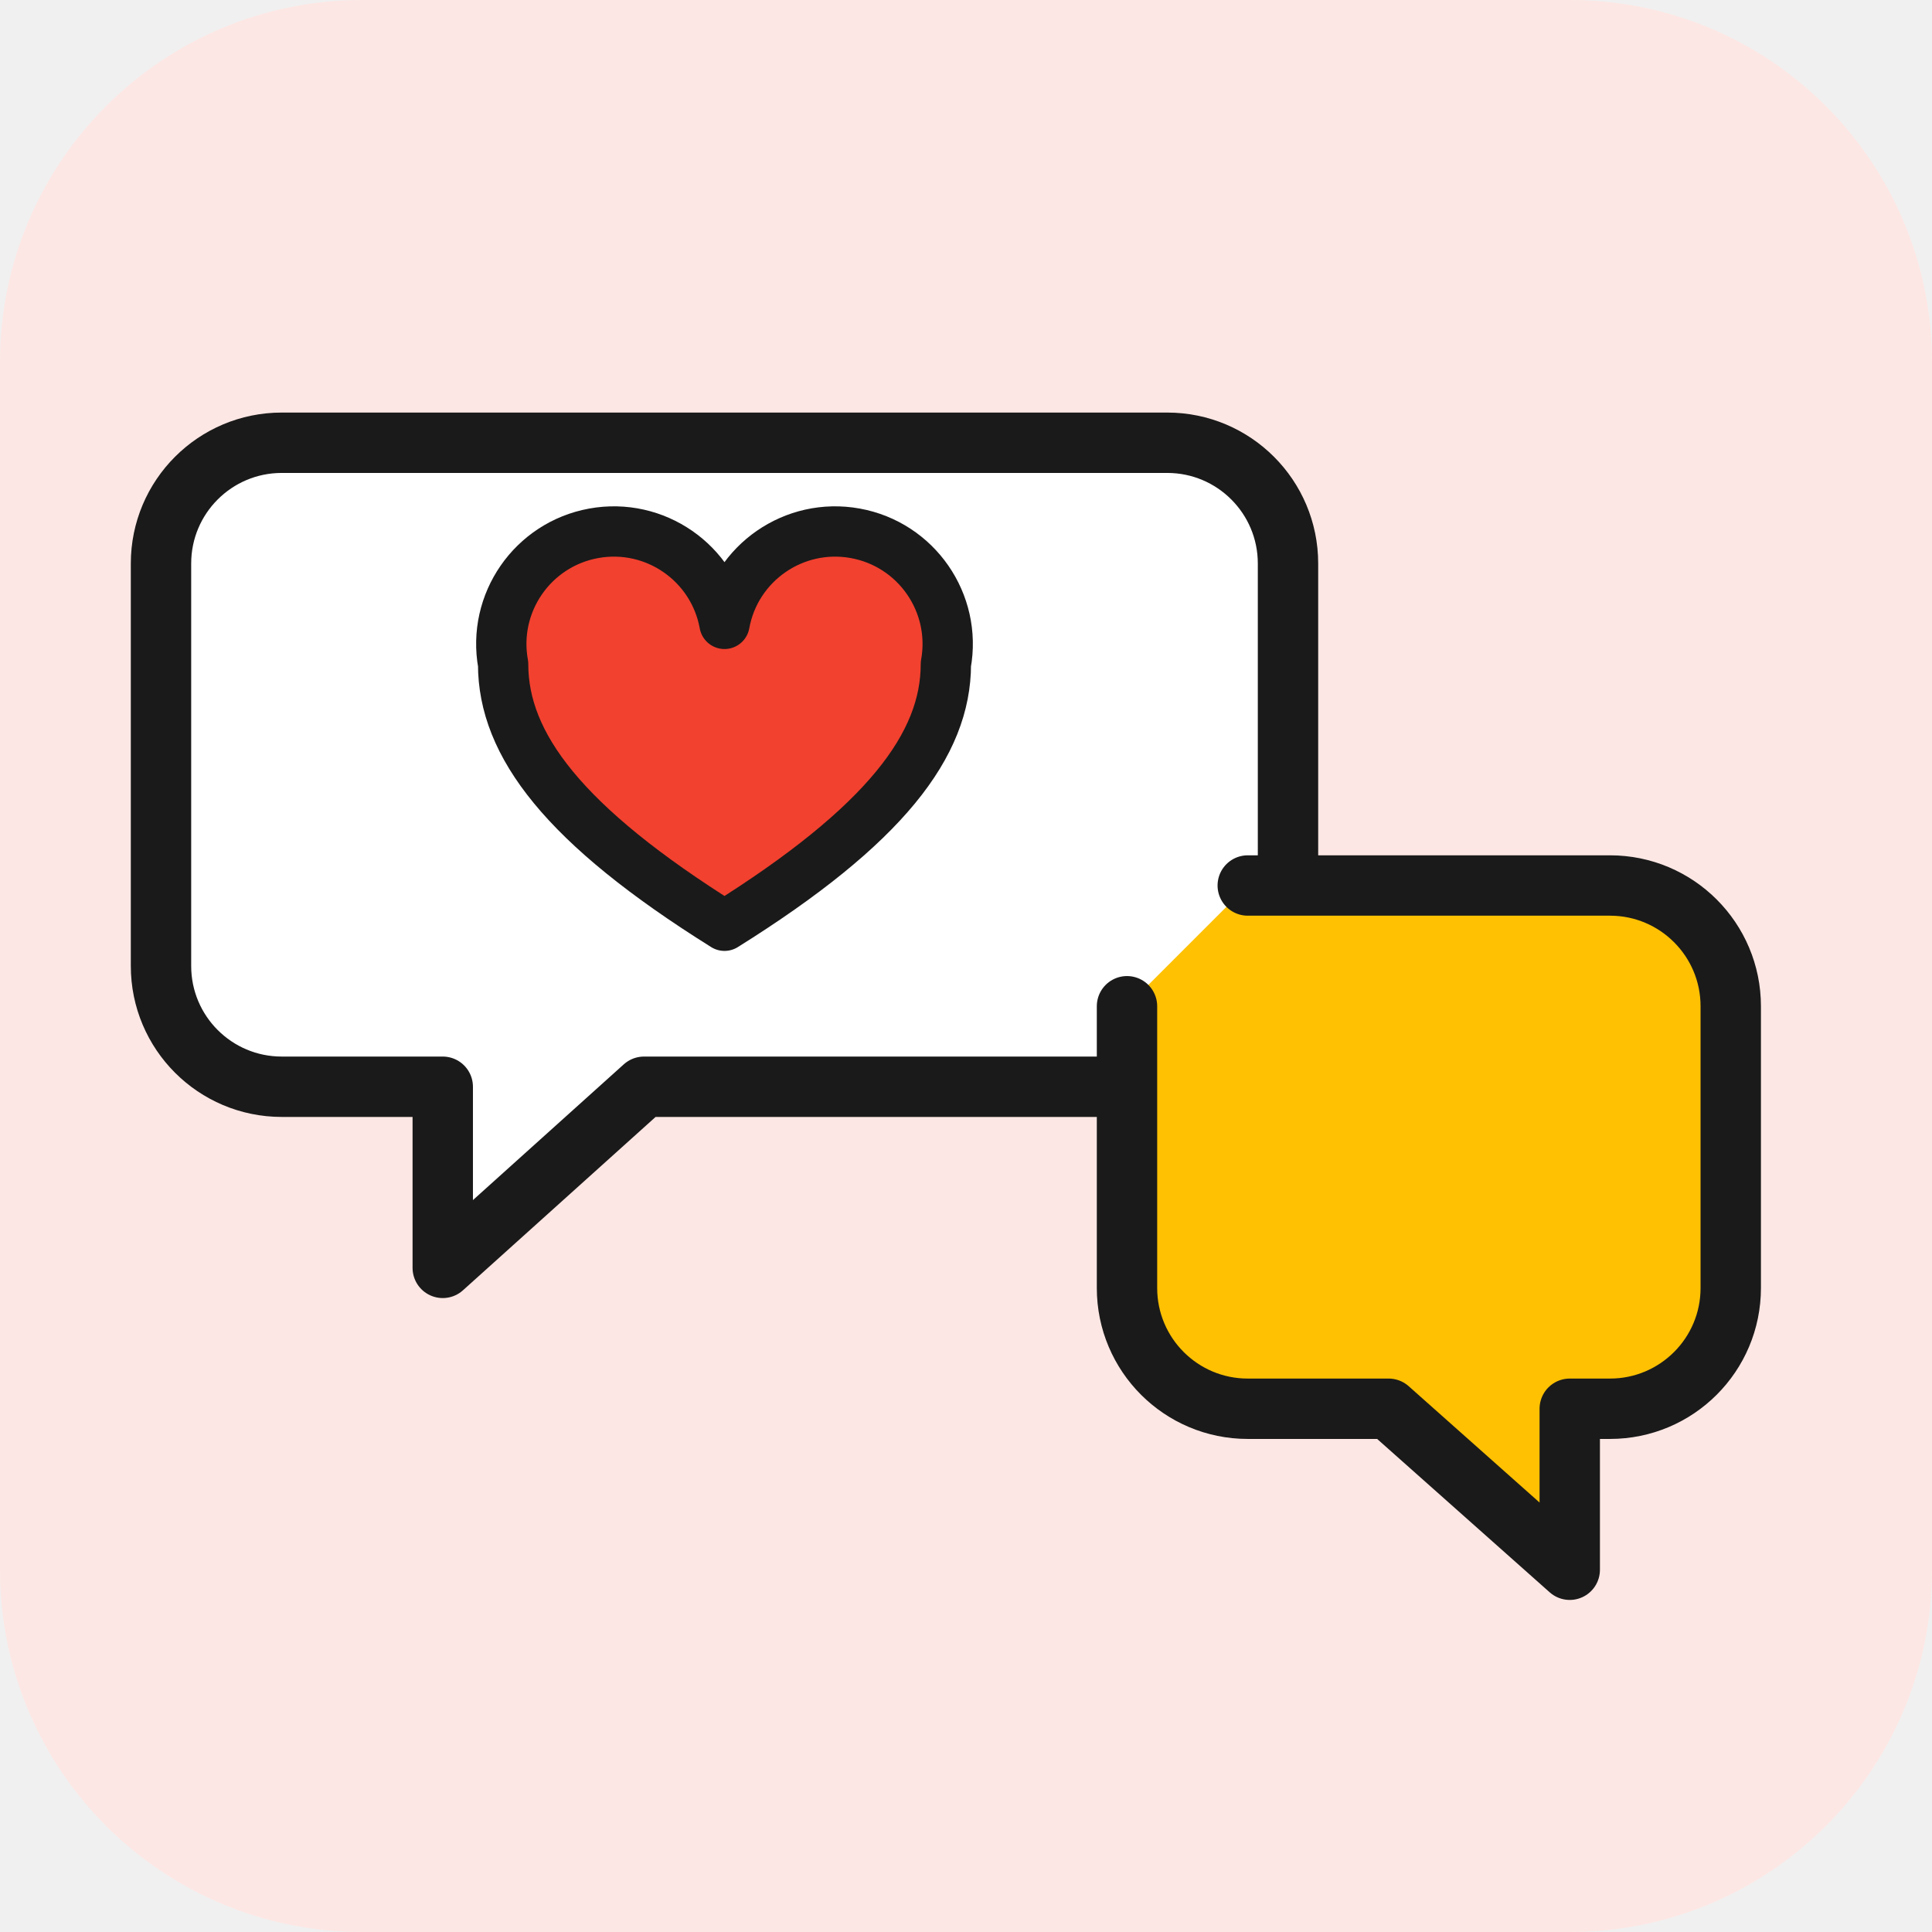
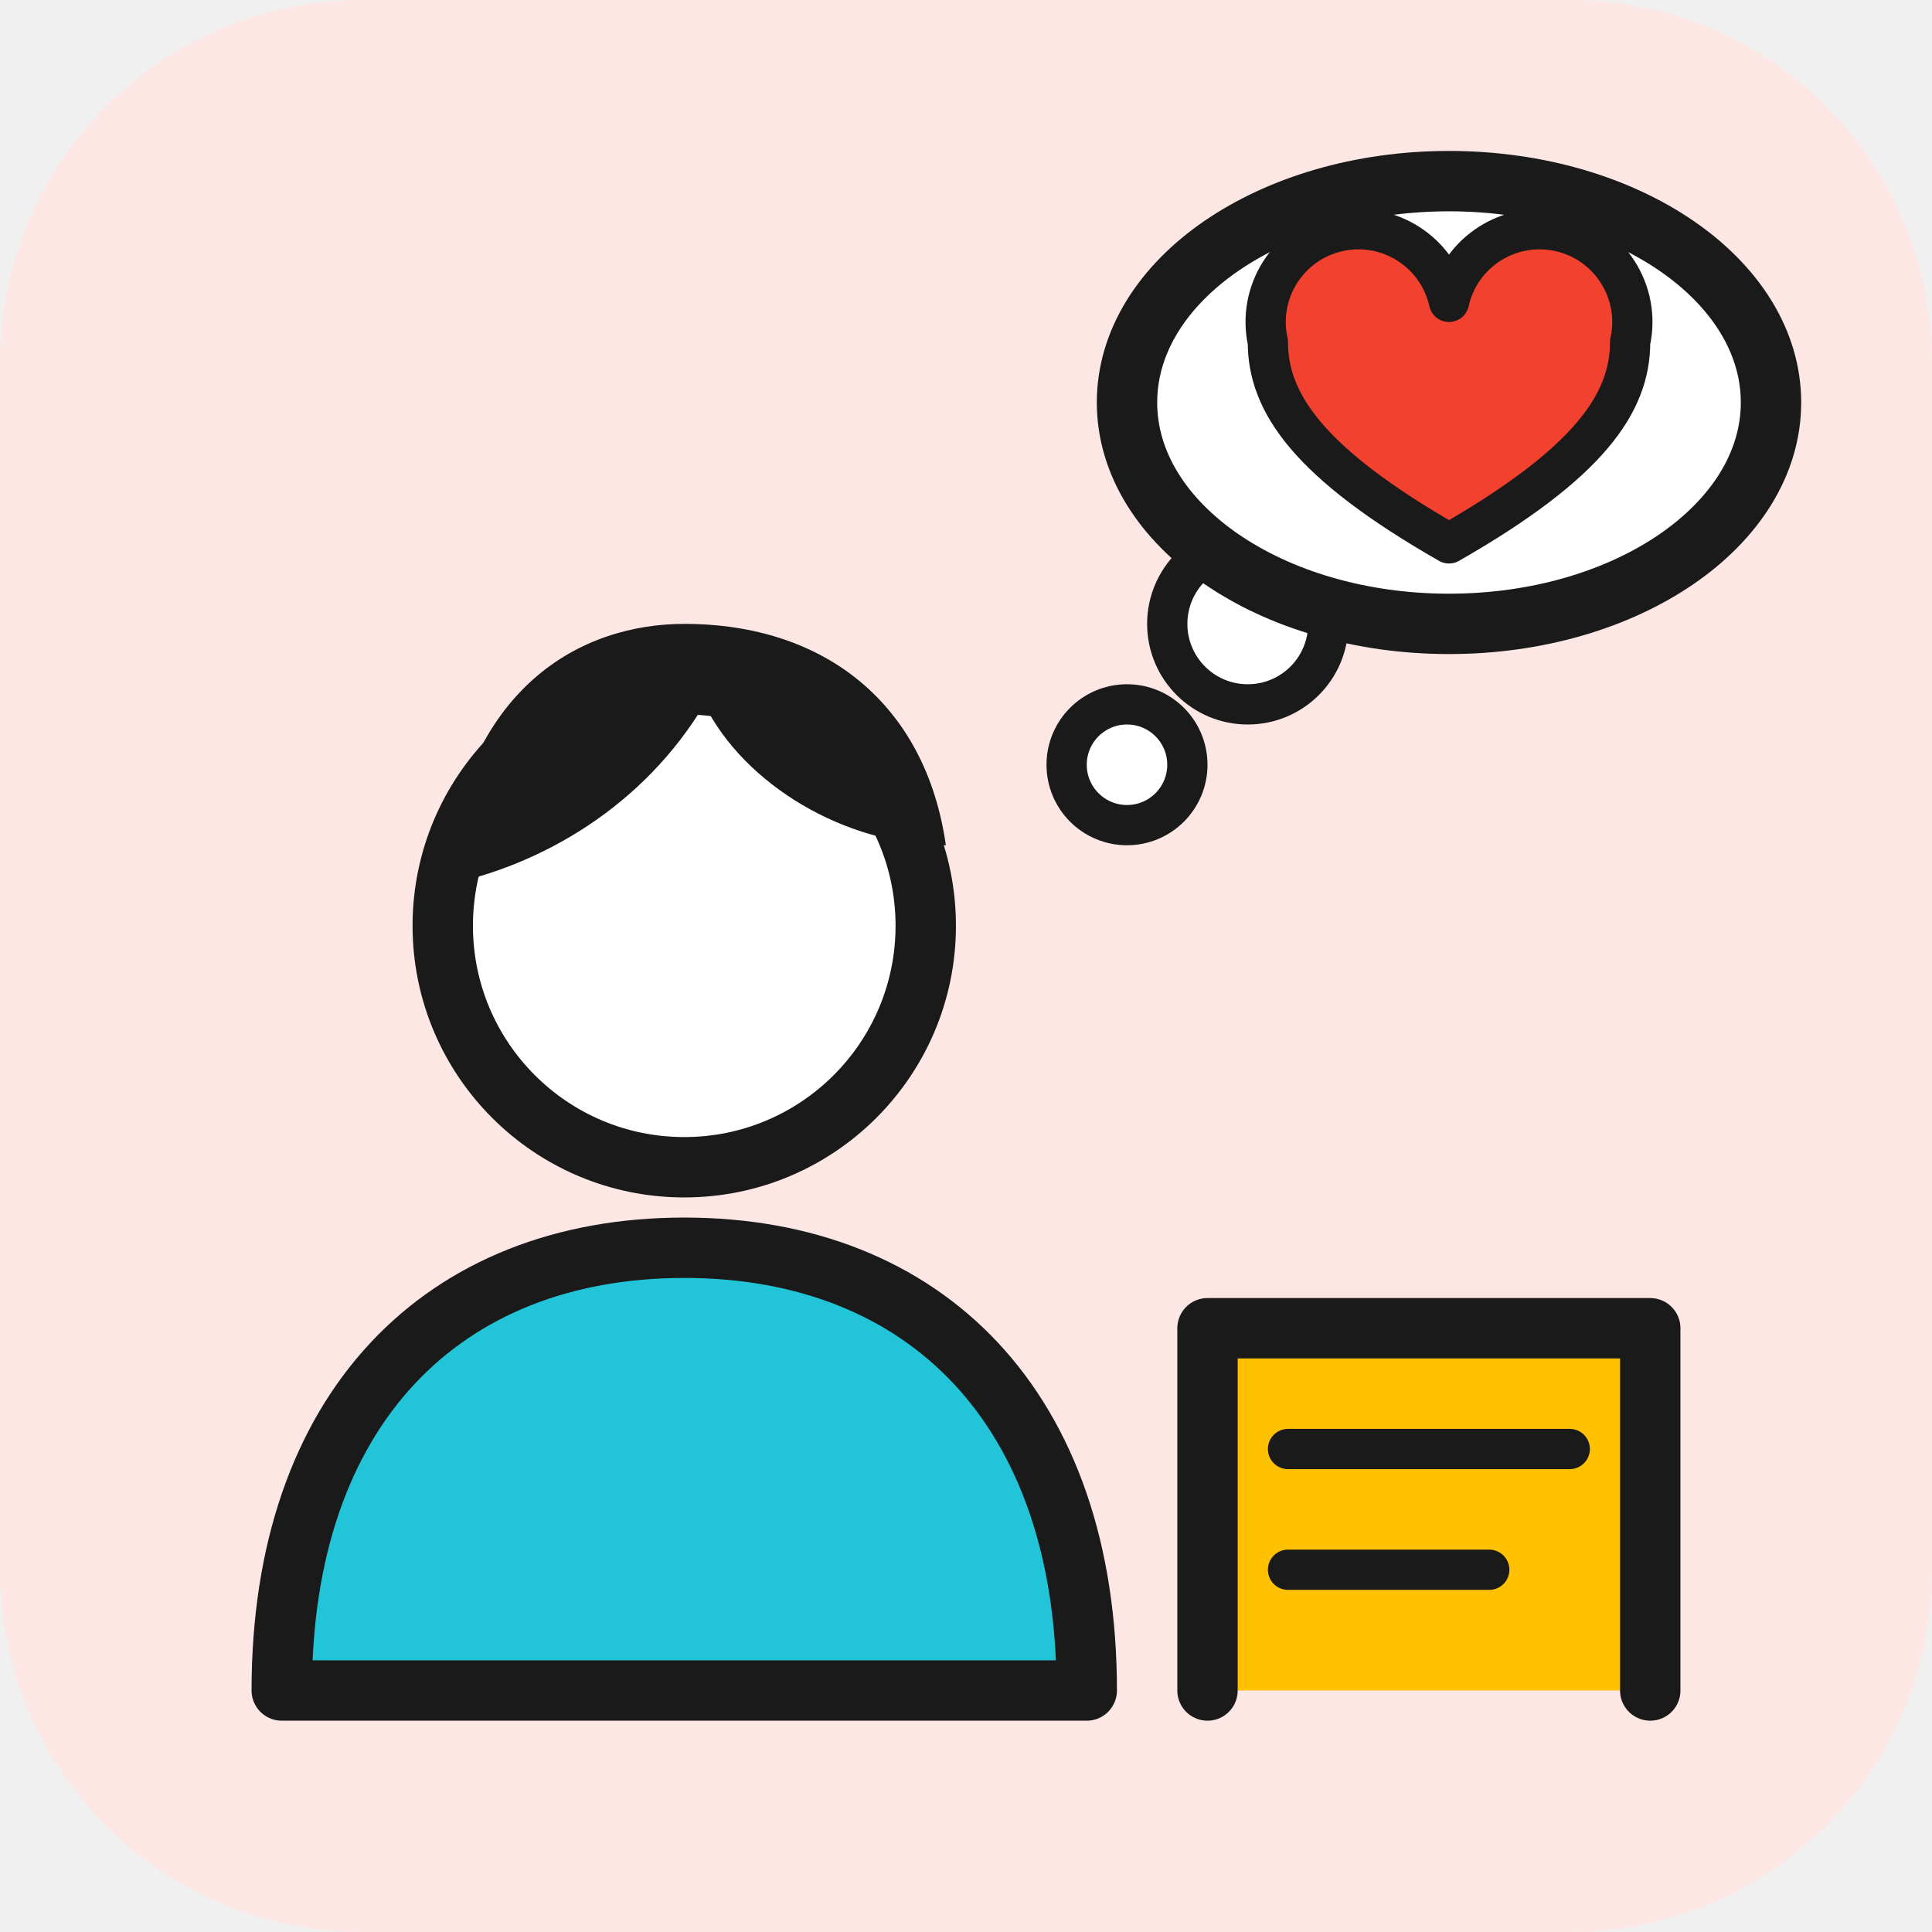
<svg xmlns="http://www.w3.org/2000/svg" viewBox="0 0 96 96" width="96" height="96">
  <rect width="96" height="96" rx="18" fill="#fde7e4" />
-   <path d="M14 22h44a6 6 0 0 1 6 6v20a6 6 0 0 1-6 6H32l-10 9v-9h-8a6 6 0 0 1-6-6V28a6 6 0 0 1 6-6z" fill="#fff" stroke="#1a1a1a" stroke-width="3" stroke-linecap="round" stroke-linejoin="round" />
-   <path d="M36 46c-8-5-11-9-11-13a5 5 0 0 1 11-2 5 5 0 0 1 11 2c0 4-3 8-11 13z" fill="#f2412f" stroke="#1a1a1a" stroke-width="2.5" stroke-linejoin="round" />
-   <path d="M62 44h18a6 6 0 0 1 6 6v14a6 6 0 0 1-6 6h-2v8l-9-8h-7a6 6 0 0 1-6-6V50" fill="#ffc102" stroke="#1a1a1a" stroke-width="3" stroke-linecap="round" stroke-linejoin="round" />
+   <path d="M14 84c0-14 8-22 20-22s20 8 20 22z" fill="#22c4d8" stroke="#1a1a1a" stroke-width="3" stroke-linecap="round" stroke-linejoin="round" />
+   <circle cx="34" cy="46" r="12" fill="#fff" stroke="#1a1a1a" stroke-width="3" stroke-linecap="round" stroke-linejoin="round" />
+   <path d="M22 44c1-10 7-13 12-13 7 0 12 4 13 11-5 0-10-3-12-7-3 5-8 8-13 9z" fill="#1a1a1a" />
+   <circle cx="56" cy="38" r="3" fill="#fff" stroke="#1a1a1a" stroke-width="2" />
+   <circle cx="62" cy="31" r="4" fill="#fff" stroke="#1a1a1a" stroke-width="2" />
+   <ellipse cx="72" cy="20" rx="16" ry="11" fill="#fff" stroke="#1a1a1a" stroke-width="3" stroke-linecap="round" stroke-linejoin="round" />
+   <path d="M72 27c-7-4-9-7-9-10a4 4 0 0 1 9-2 4 4 0 0 1 9 2c0 3-2 6-9 10z" fill="#f2412f" stroke="#1a1a1a" stroke-width="2" stroke-linejoin="round" />
+   <path d="M60 84V66h22v18" fill="#ffc102" stroke="#1a1a1a" stroke-width="3" stroke-linecap="round" stroke-linejoin="round" />
+   <path d="M64 72h14M64 78h10" stroke="#1a1a1a" stroke-width="2" stroke-linecap="round" />
</svg>
